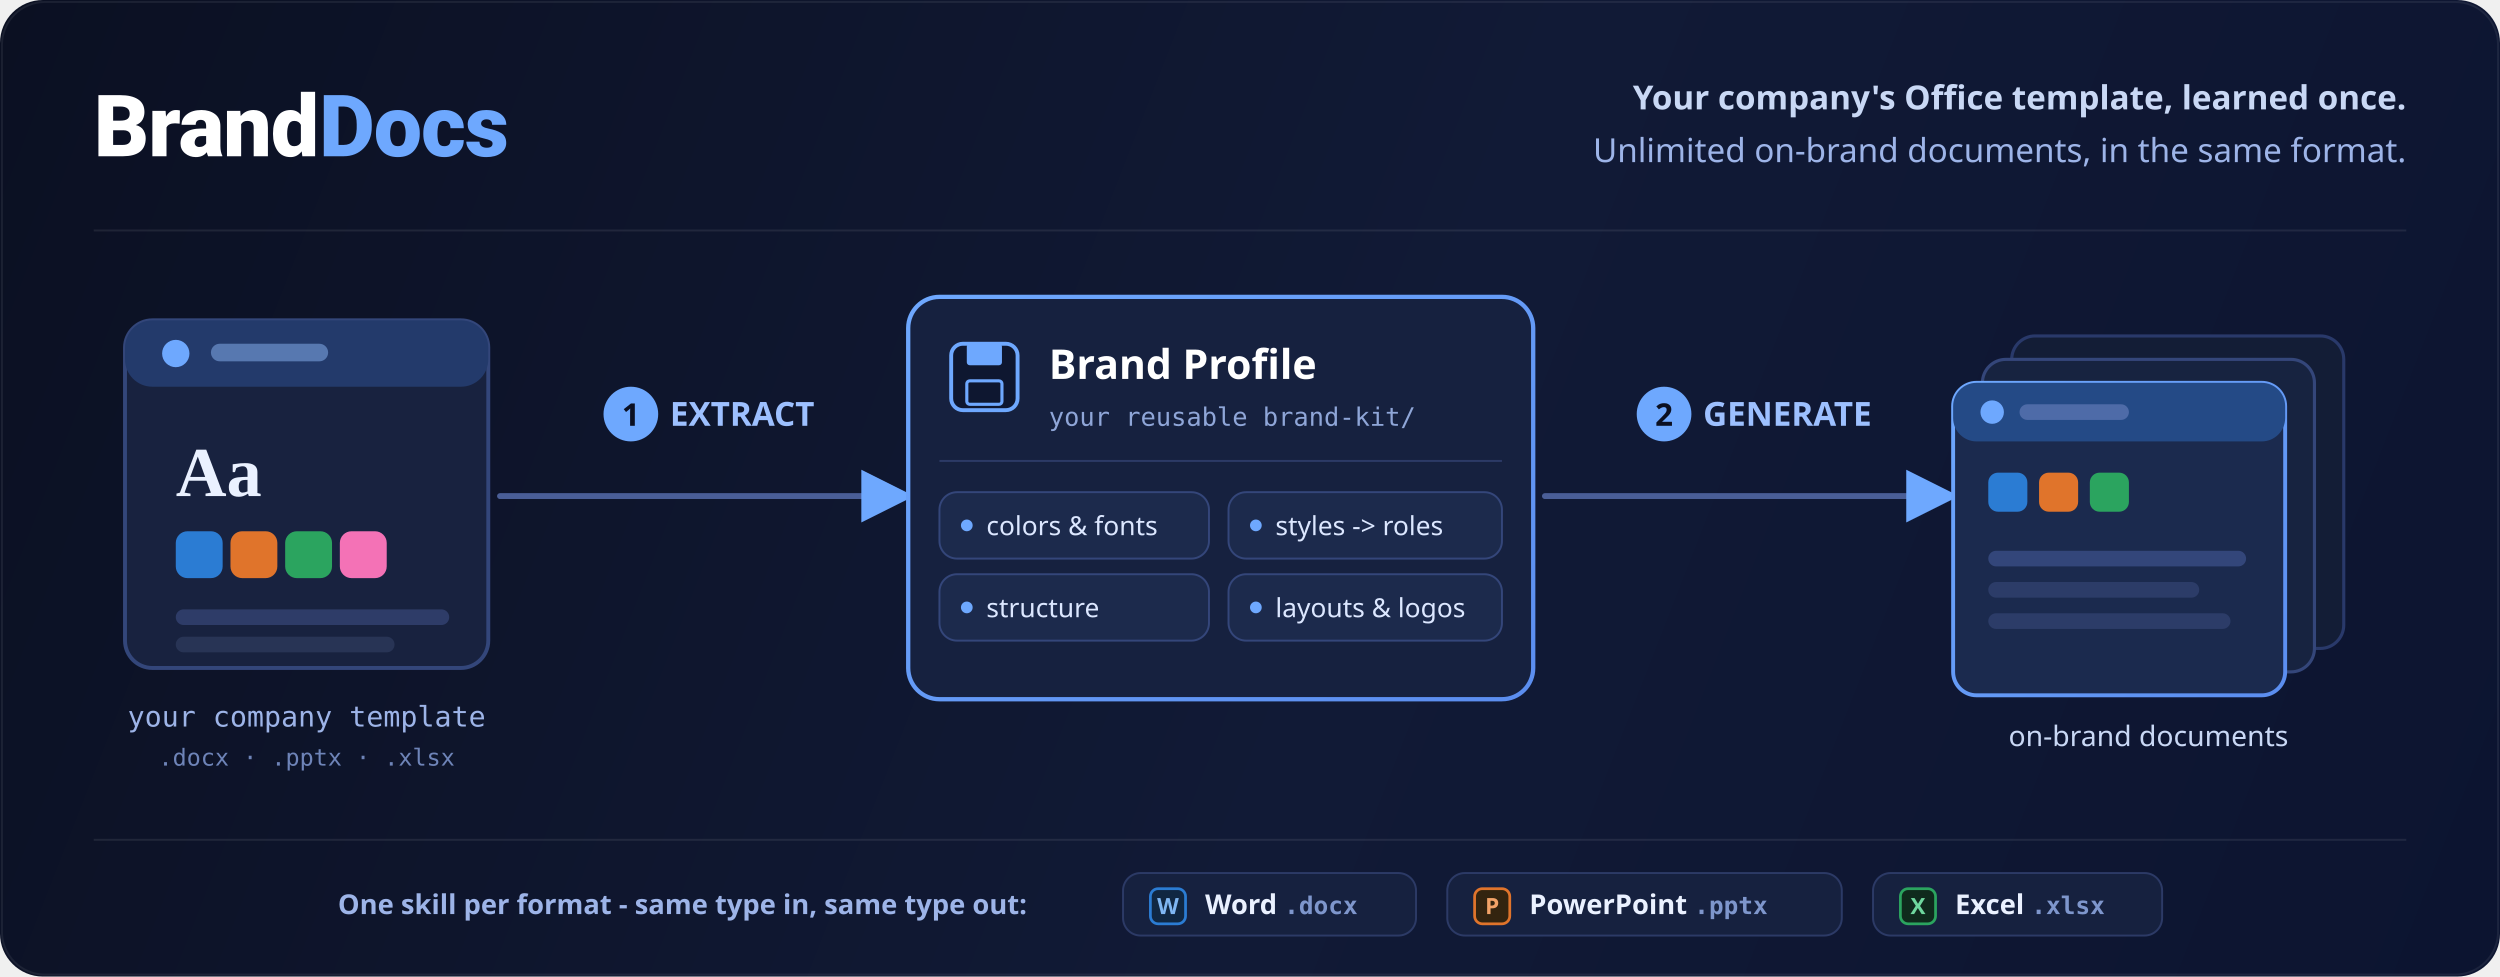
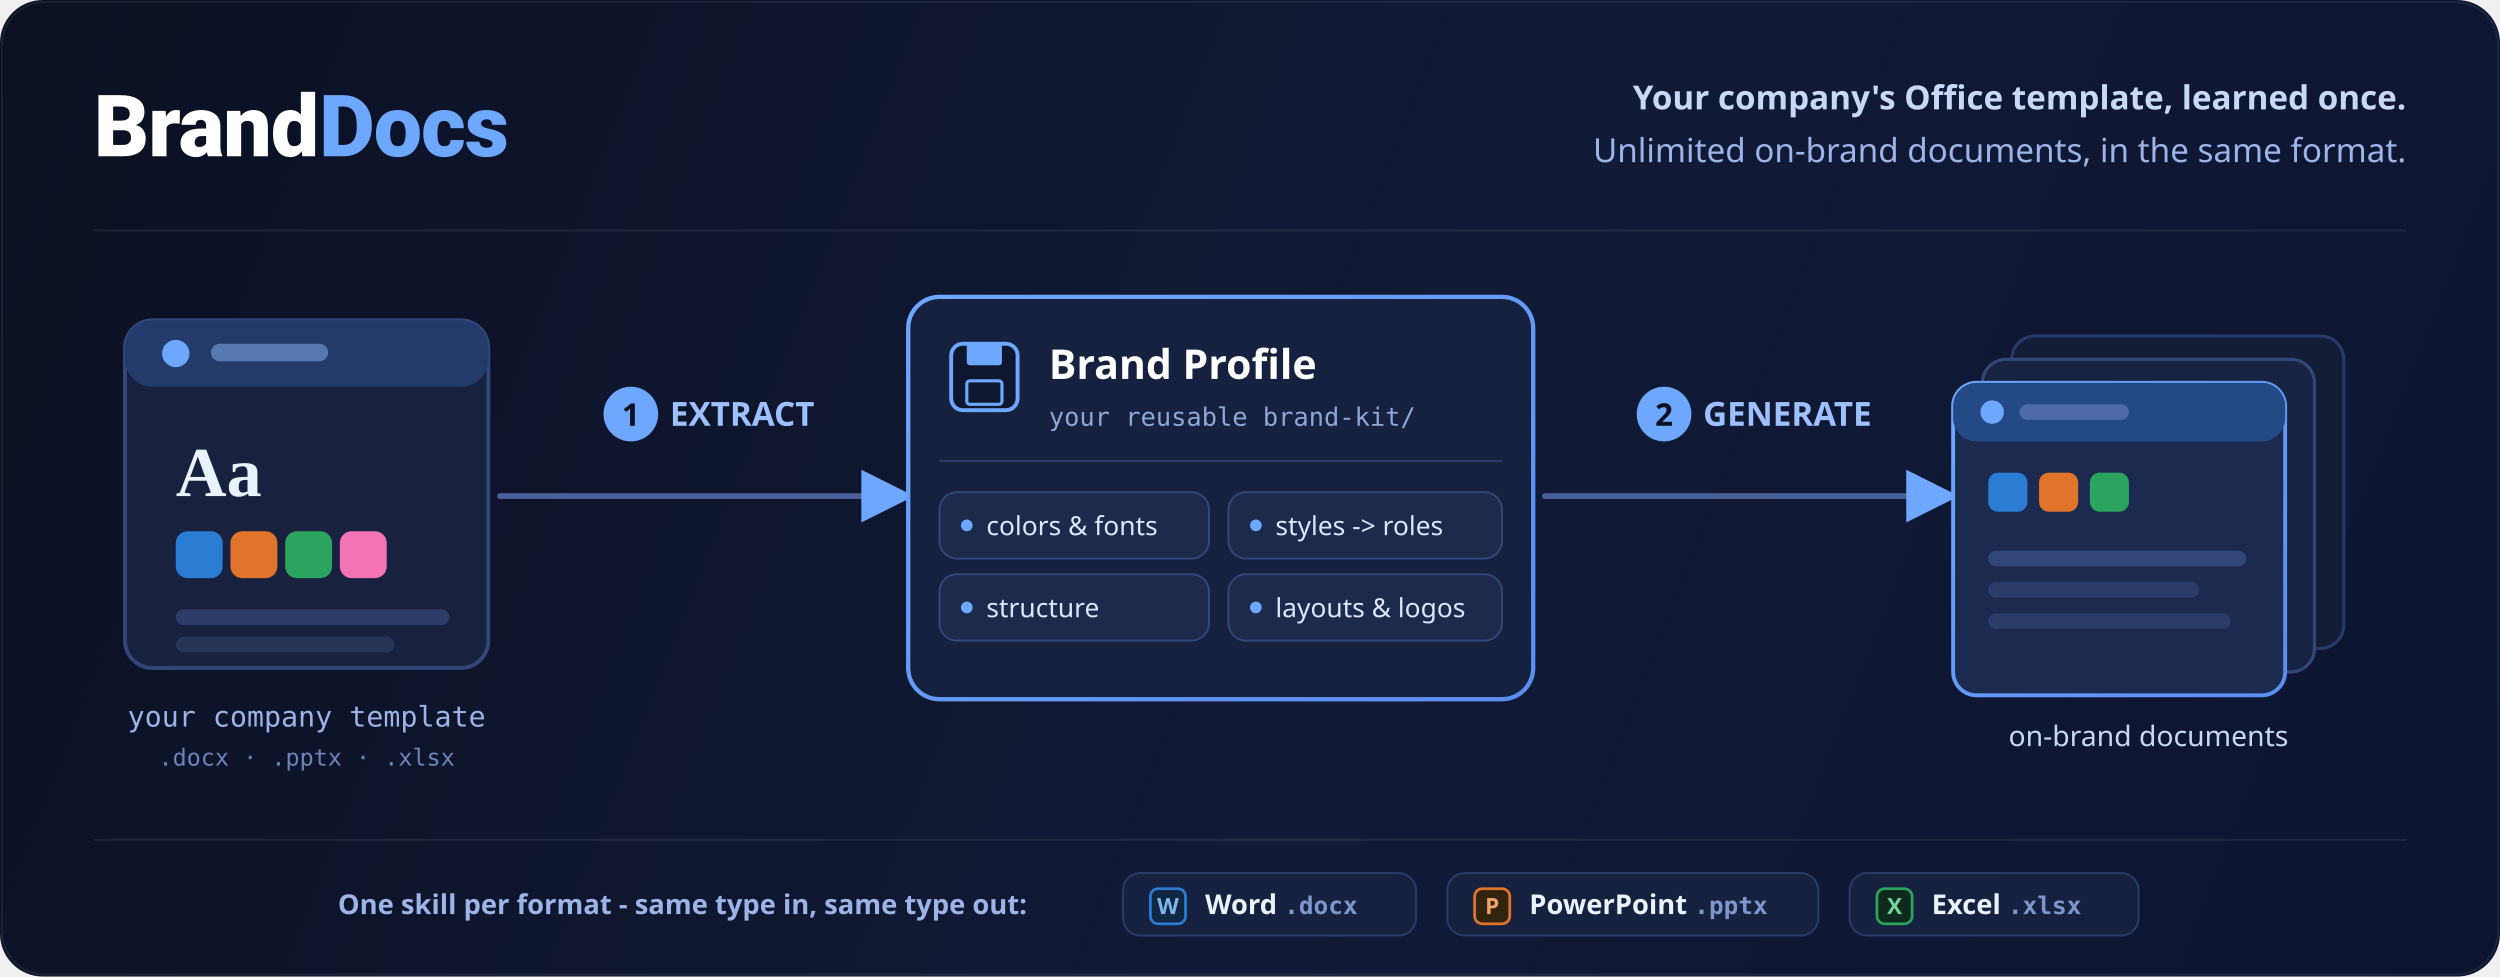
<svg xmlns="http://www.w3.org/2000/svg" width="1280" height="500" viewBox="0 0 1280 500" fill="none" role="img" aria-label="BrandDocs: extract a company's Word, PowerPoint or Excel template into a reusable Brand Profile, then generate unlimited on-brand documents of the same format. One skill per format, no cross-format conversion.">
  <defs>
    <linearGradient id="bg" x1="0" y1="0" x2="1280" y2="500" gradientUnits="userSpaceOnUse">
      <stop offset="0" stop-color="#0B1022" />
      <stop offset="0.55" stop-color="#111A36" />
      <stop offset="1" stop-color="#0C1430" />
    </linearGradient>
    <linearGradient id="accent" x1="0" y1="0" x2="1" y2="1">
      <stop offset="0" stop-color="#6EA8FE" />
      <stop offset="1" stop-color="#5B8DEF" />
    </linearGradient>
    <marker id="arrow" markerWidth="9" markerHeight="9" refX="6" refY="4.5" orient="auto">
      <path d="M0 0 L9 4.5 L0 9 z" fill="#6EA8FE" />
    </marker>
  </defs>
  <rect width="1280" height="500" rx="22" fill="url(#bg)" />
  <rect x="1" y="1" width="1278" height="498" rx="22" fill="none" stroke="#FFFFFF" stroke-opacity="0.07" />
  <text x="48" y="80" font-family="ui-sans-serif, system-ui, -apple-system, Segoe UI, Roboto, Helvetica, sans-serif" font-size="44" font-weight="800" letter-spacing="-0.5" fill="#FFFFFF">Brand<tspan fill="#6EA8FE">Docs</tspan>
  </text>
  <text x="1232" y="56" text-anchor="end" font-family="ui-sans-serif, system-ui, sans-serif" font-size="17" font-weight="600" fill="#C9D8F5">Your company's Office template, learned once.</text>
  <text x="1232" y="83" text-anchor="end" font-family="ui-sans-serif, system-ui, sans-serif" font-size="17" font-weight="500" fill="#9DB4E8">Unlimited on-brand documents, in the same format.</text>
  <line x1="48" y1="118" x2="1232" y2="118" stroke="#FFFFFF" stroke-opacity="0.08" />
  <rect x="64" y="164" width="186" height="178" rx="14" fill="#18223F" stroke="#33467A" stroke-width="2" />
  <rect x="64" y="164" width="186" height="34" rx="14" fill="#233A6B" />
  <circle cx="90" cy="181" r="7" fill="#6EA8FE" />
  <rect x="108" y="176" width="60" height="9" rx="4.5" fill="#5778B0" />
  <text x="90" y="254" font-family="Georgia, 'Times New Roman', serif" font-size="36" font-weight="700" fill="#EAF1FF">Aa</text>
  <rect x="90" y="272" width="24" height="24" rx="6" fill="#2B7CD3" />
  <rect x="118" y="272" width="24" height="24" rx="6" fill="#E0742B" />
  <rect x="146" y="272" width="24" height="24" rx="6" fill="#2BA45F" />
  <rect x="174" y="272" width="24" height="24" rx="6" fill="#F472B6" />
  <rect x="90" y="312" width="140" height="8" rx="4" fill="#2E3C68" />
  <rect x="90" y="326" width="112" height="8" rx="4" fill="#283455" />
  <text x="157" y="372" text-anchor="middle" font-family="ui-monospace, SFMono-Regular, Menlo, monospace" font-size="14.5" fill="#9DB4E8">your company template</text>
  <text x="157" y="392" text-anchor="middle" font-family="ui-monospace, SFMono-Regular, Menlo, monospace" font-size="12" fill="#6E84B8">.docx · .pptx · .xlsx</text>
  <line x1="256" y1="254" x2="459" y2="254" stroke="#4A5E97" stroke-width="3" stroke-linecap="round" marker-end="url(#arrow)" />
  <circle cx="323" cy="212" r="14" fill="#6EA8FE" />
  <text x="323" y="218" text-anchor="middle" font-family="ui-sans-serif, system-ui, sans-serif" font-size="16" font-weight="800" fill="#0B1022">1</text>
  <text x="343" y="218" font-family="ui-sans-serif, system-ui, sans-serif" font-size="17" font-weight="700" fill="#9DC0FF">EXTRACT</text>
  <g transform="translate(51,0)">
    <rect x="414" y="152" width="320" height="206" rx="16" fill="#16213F" stroke="url(#accent)" stroke-width="2.2" />
    <g transform="translate(436,176)">
      <rect x="0" y="0" width="34" height="34" rx="6" fill="#0E1730" stroke="#6EA8FE" stroke-width="2" />
      <rect x="8" y="0" width="18" height="11" rx="1.5" fill="#6EA8FE" />
      <rect x="8" y="19" width="18" height="12" rx="1.5" fill="none" stroke="#6EA8FE" stroke-width="1.6" />
    </g>
    <text x="486" y="194" font-family="ui-sans-serif, system-ui, sans-serif" font-size="21" font-weight="700" fill="#FFFFFF">Brand Profile</text>
    <text x="486" y="218" font-family="ui-monospace, SFMono-Regular, Menlo, monospace" font-size="13" fill="#8FA6D8">your reusable brand-kit/</text>
    <line x1="430" y1="236" x2="718" y2="236" stroke="#2C3A66" />
    <g font-family="ui-sans-serif, system-ui, sans-serif" font-size="13.5" font-weight="500">
      <rect x="430" y="252" width="138" height="34" rx="9" fill="#1C2A4C" stroke="#34467A" />
      <circle cx="444" cy="269" r="3" fill="#6EA8FE" />
      <text x="454" y="274" fill="#DCE7FF">colors &amp; fonts</text>
      <rect x="578" y="252" width="140" height="34" rx="9" fill="#1C2A4C" stroke="#34467A" />
      <circle cx="592" cy="269" r="3" fill="#6EA8FE" />
      <text x="602" y="274" fill="#DCE7FF">styles -&gt; roles</text>
      <rect x="430" y="294" width="138" height="34" rx="9" fill="#1C2A4C" stroke="#34467A" />
      <circle cx="444" cy="311" r="3" fill="#6EA8FE" />
      <text x="454" y="316" fill="#DCE7FF">structure</text>
      <rect x="578" y="294" width="140" height="34" rx="9" fill="#1C2A4C" stroke="#34467A" />
      <circle cx="592" cy="311" r="3" fill="#6EA8FE" />
      <text x="602" y="316" fill="#DCE7FF">layouts &amp; logos</text>
    </g>
  </g>
  <line x1="791" y1="254" x2="994" y2="254" stroke="#4A5E97" stroke-width="3" stroke-linecap="round" marker-end="url(#arrow)" />
  <circle cx="852" cy="212" r="14" fill="#6EA8FE" />
  <text x="852" y="218" text-anchor="middle" font-family="ui-sans-serif, system-ui, sans-serif" font-size="16" font-weight="800" fill="#0B1022">2</text>
  <text x="872" y="218" font-family="ui-sans-serif, system-ui, sans-serif" font-size="17" font-weight="700" fill="#9DC0FF">GENERATE</text>
  <g transform="translate(90,0)">
    <rect x="940" y="172" width="170" height="160" rx="12" fill="#131D36" stroke="#29396A" stroke-width="1.6" />
    <rect x="925" y="184" width="170" height="160" rx="12" fill="#172340" stroke="#34467A" stroke-width="1.6" />
    <rect x="910" y="196" width="170" height="160" rx="12" fill="#1B2A4E" stroke="url(#accent)" stroke-width="2" />
    <rect x="910" y="196" width="170" height="30" rx="12" fill="#244A86" />
    <circle cx="930" cy="211" r="6" fill="#6EA8FE" />
    <rect x="944" y="207" width="56" height="8" rx="4" fill="#4E6BA8" />
    <rect x="928" y="242" width="20" height="20" rx="5" fill="#2B7CD3" />
    <rect x="954" y="242" width="20" height="20" rx="5" fill="#E0742B" />
    <rect x="980" y="242" width="20" height="20" rx="5" fill="#2BA45F" />
    <rect x="928" y="282" width="132" height="8" rx="4" fill="#33467A" />
    <rect x="928" y="298" width="108" height="8" rx="4" fill="#2C3C68" />
    <rect x="928" y="314" width="124" height="8" rx="4" fill="#2C3C68" />
    <text x="1010" y="382" text-anchor="middle" font-family="ui-sans-serif, system-ui, sans-serif" font-size="14.5" font-weight="500" fill="#C9D8F5">on-brand documents</text>
  </g>
  <line x1="48" y1="430" x2="1232" y2="430" stroke="#FFFFFF" stroke-opacity="0.08" />
  <text x="173" y="468" font-family="ui-sans-serif, system-ui, sans-serif" font-size="14" font-weight="600" fill="#9DB4E8">One skill per format - same type in, same type out:</text>
  <g font-family="ui-sans-serif, system-ui, sans-serif" transform="translate(109,0)">
    <rect x="466" y="447" width="150" height="32" rx="9" fill="#16213F" stroke="#2C3A66" />
    <rect x="480" y="455" width="18" height="18" rx="4" fill="#102742" stroke="#2B7CD3" stroke-width="1.4" />
    <text x="489" y="468" text-anchor="middle" font-size="11.5" font-weight="800" fill="#7FB6F2">W</text>
    <text x="508" y="468" font-size="14" fill="#EAF1FF" font-weight="600">Word <tspan fill="#7E96CC" font-family="ui-monospace, Menlo, monospace" font-size="12.5">.docx</tspan>
    </text>
-     <rect x="632" y="447" width="202" height="32" rx="9" fill="#16213F" stroke="#2C3A66" />
+     <rect x="632" y="447" width="190" height="32" rx="9" fill="#16213F" stroke="#2C3A66" />
    <rect x="646" y="455" width="18" height="18" rx="4" fill="#33240F" stroke="#E0742B" stroke-width="1.4" />
    <text x="655" y="468" text-anchor="middle" font-size="11.5" font-weight="800" fill="#F2A368">P</text>
    <text x="674" y="468" font-size="14" fill="#EAF1FF" font-weight="600">PowerPoint <tspan fill="#7E96CC" font-family="ui-monospace, Menlo, monospace" font-size="12.5">.pptx</tspan>
    </text>
-     <rect x="850" y="447" width="148" height="32" rx="9" fill="#16213F" stroke="#2C3A66" />
-     <rect x="864" y="455" width="18" height="18" rx="4" fill="#0F2A1C" stroke="#2BA45F" stroke-width="1.4" />
-     <text x="873" y="468" text-anchor="middle" font-size="11.5" font-weight="800" fill="#6FD79E">X</text>
-     <text x="892" y="468" font-size="14" fill="#EAF1FF" font-weight="600">Excel <tspan fill="#7E96CC" font-family="ui-monospace, Menlo, monospace" font-size="12.5">.xlsx</tspan>
+     <rect x="838" y="447" width="148" height="32" rx="9" fill="#16213F" stroke="#2C3A66" />
+     <rect x="852" y="455" width="18" height="18" rx="4" fill="#0F2A1C" stroke="#2BA45F" stroke-width="1.4" />
+     <text x="861" y="468" text-anchor="middle" font-size="11.5" font-weight="800" fill="#6FD79E">X</text>
+     <text x="880" y="468" font-size="14" fill="#EAF1FF" font-weight="600">Excel <tspan fill="#7E96CC" font-family="ui-monospace, Menlo, monospace" font-size="12.5">.xlsx</tspan>
    </text>
  </g>
</svg>
